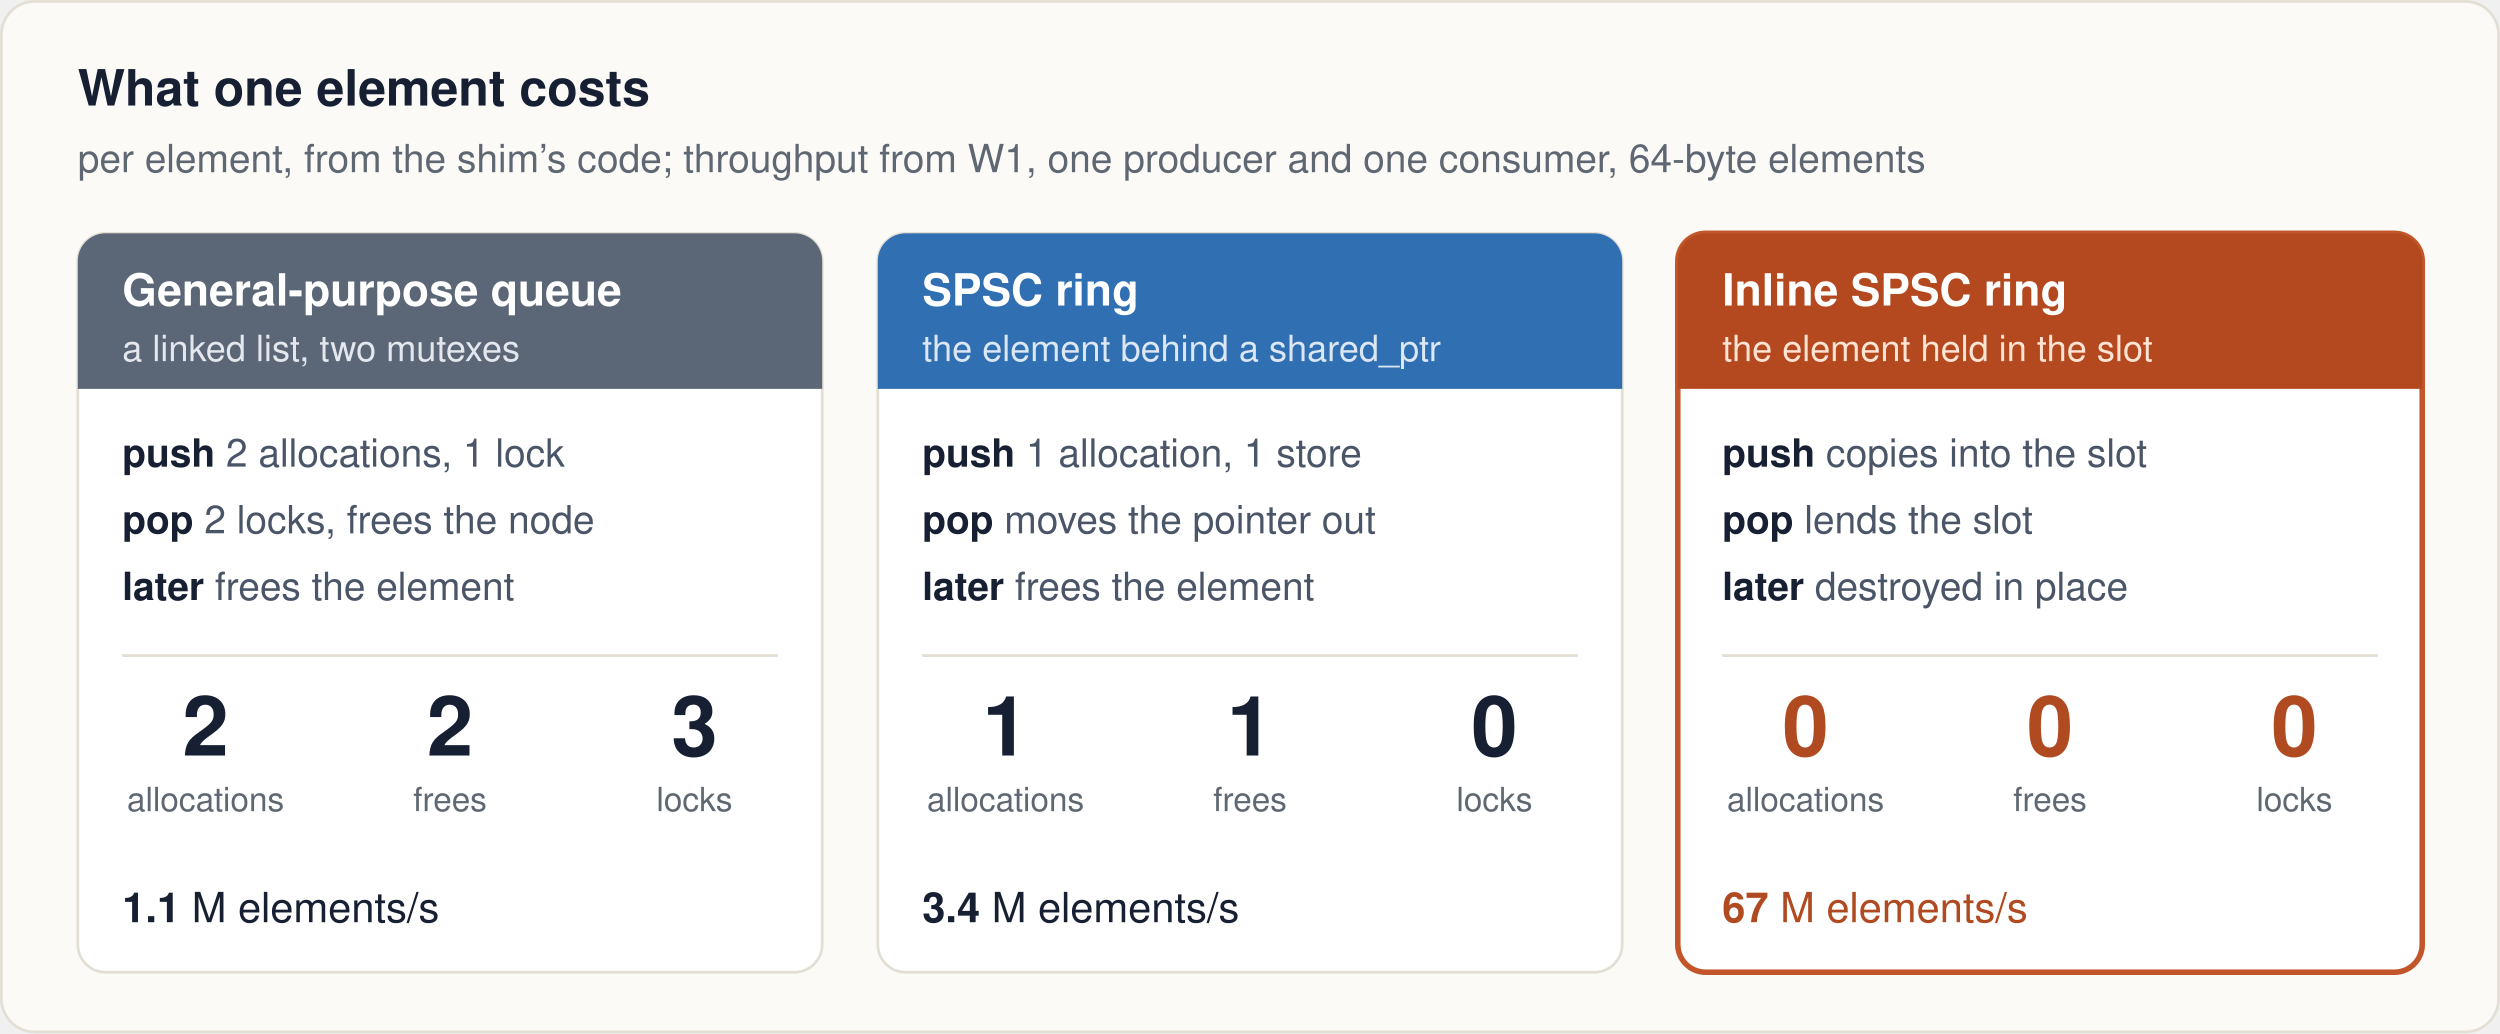
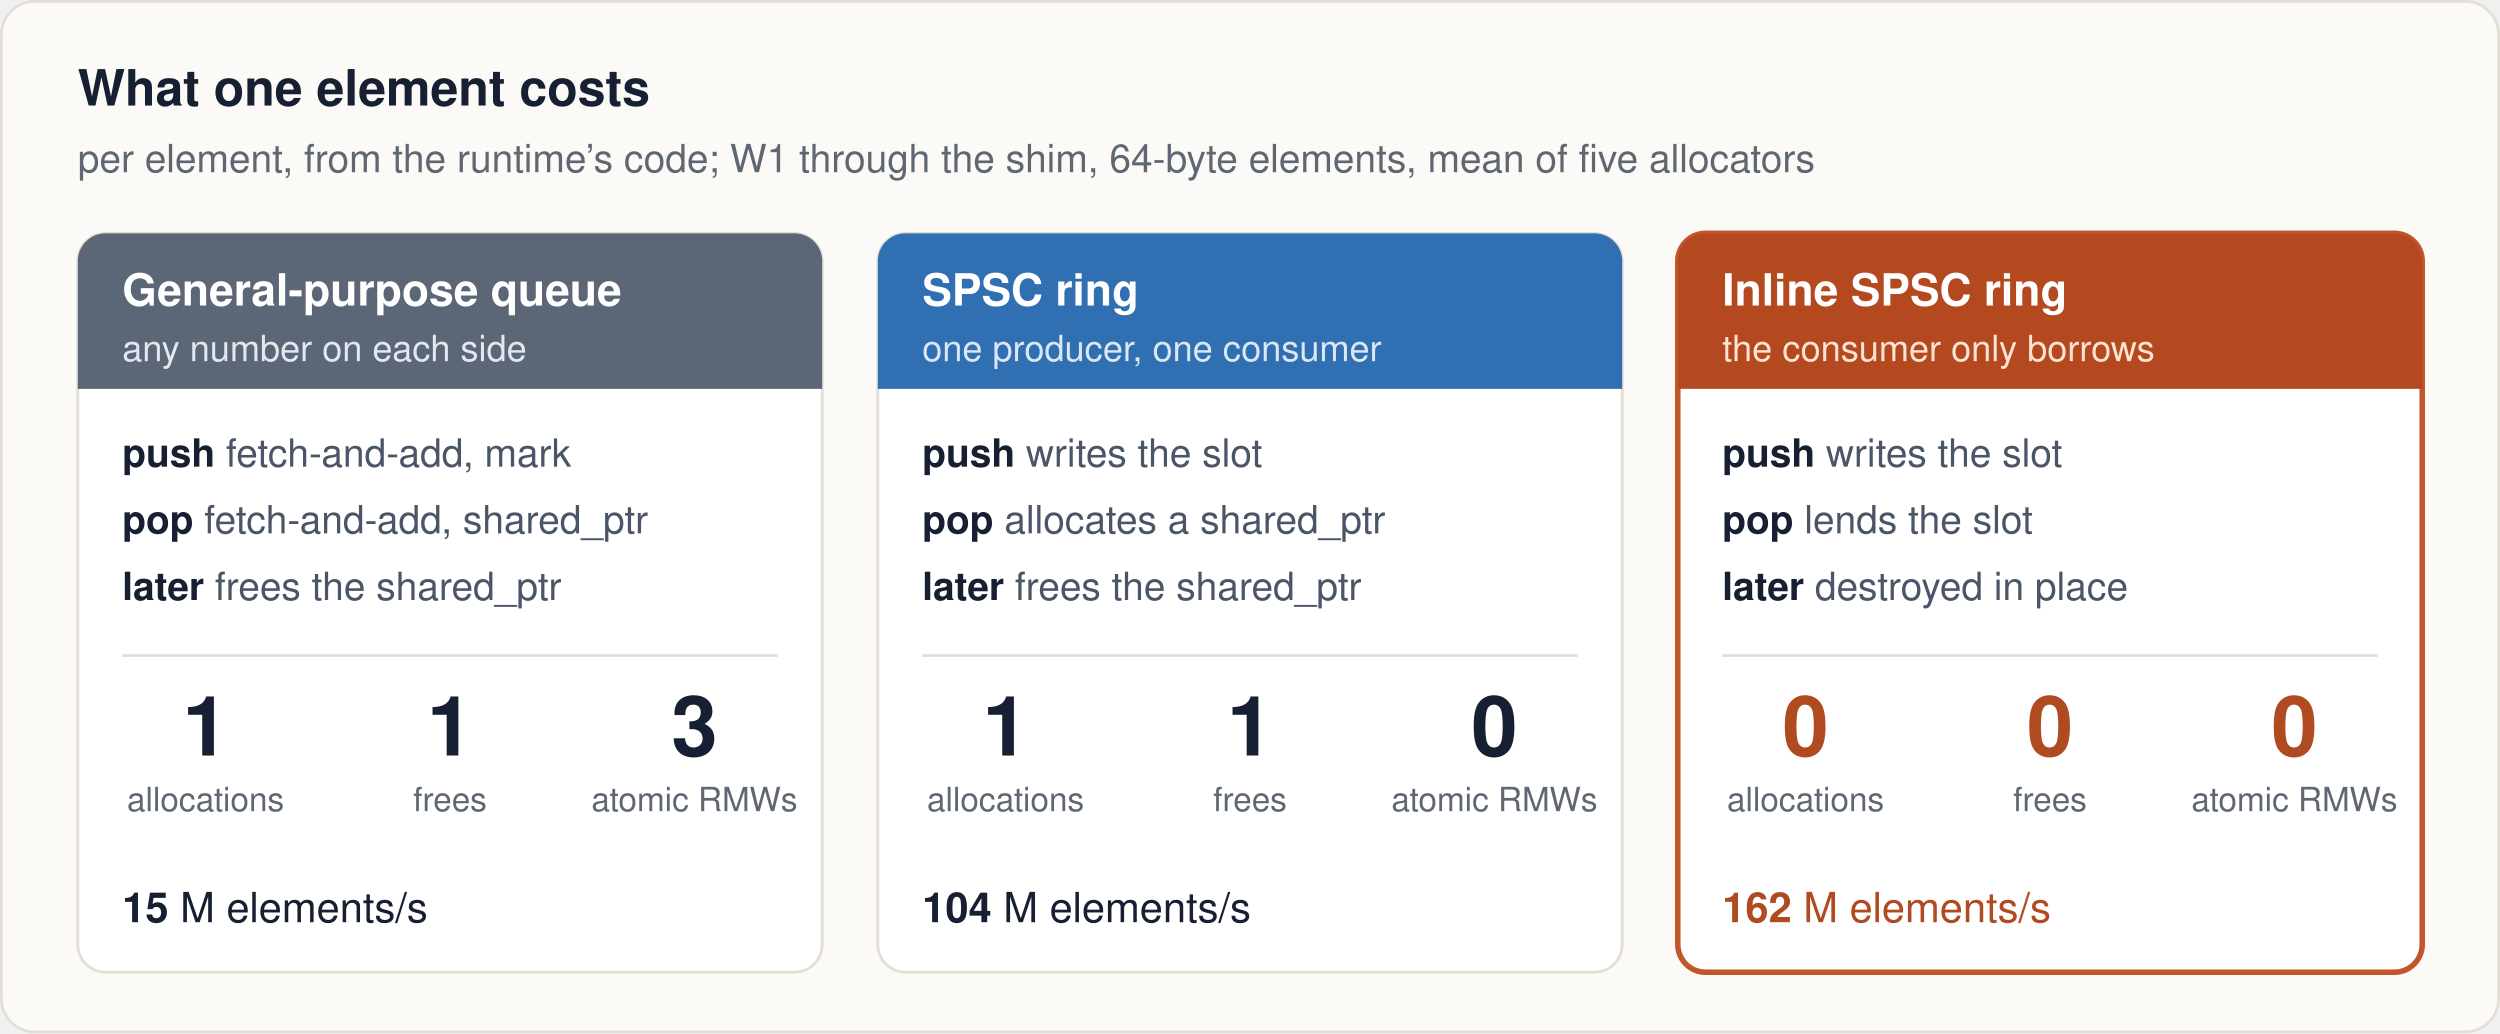
<svg xmlns="http://www.w3.org/2000/svg" width="900" height="372" viewBox="0 0 900 372" font-family="IBM Plex Sans, Segoe UI, Helvetica, Arial, sans-serif" role="img" aria-label="What one element costs in the general-purpose queue, the SPSC ring and the inline SPSC ring">
  <rect x="0.5" y="0.5" width="899" height="371" rx="12" fill="#FBFAF7" stroke="#E4DFD5" />
  <text x="28" y="38" font-size="18" font-weight="600" fill="#172033">What one element costs</text>
-   <text x="28" y="62" font-size="14" fill="#5F6773">per element, from the shim’s code; throughput from W1, one producer and one consumer, 64-byte elements</text>
+   <text x="28" y="62" font-size="14" fill="#5F6773">per element, from the runtime’s code; W1 through the shim, 64-byte elements, mean of five allocators</text>
  <g>
    <rect x="28" y="84" width="268" height="266" rx="10" fill="#FFFFFF" stroke="#E4DFD5" />
    <path d="M28,94 a10,10 0 0 1 10,-10 h248 a10,10 0 0 1 10,10 v46 h-268 z" fill="#5B6676" />
    <text x="44" y="110" font-size="16" font-weight="600" fill="#FFFFFF">General-purpose queue</text>
-     <text x="44" y="130" font-size="13" fill="#E4E8EE">a linked list, two mutexes</text>
+     <text x="44" y="130" font-size="13" fill="#E4E8EE">any number on each side</text>
    <text x="44" y="168" font-size="14" fill="#4A5568">
-       <tspan font-weight="600" fill="#172033">push</tspan>  2 allocations, 1 lock</text>
+       <tspan font-weight="600" fill="#172033">push</tspan>  fetch-and-add, mark</text>
    <text x="44" y="192" font-size="14" fill="#4A5568">
-       <tspan font-weight="600" fill="#172033">pop</tspan>  2 locks, frees the node</text>
+       <tspan font-weight="600" fill="#172033">pop</tspan>  fetch-and-add, shared_ptr</text>
    <text x="44" y="216" font-size="14" fill="#4A5568">
-       <tspan font-weight="600" fill="#172033">later</tspan>  frees the element</text>
+       <tspan font-weight="600" fill="#172033">later</tspan>  frees the shared_ptr</text>
    <line x1="44" y1="236" x2="280" y2="236" stroke="#E4DFD5" />
-     <text x="74" y="272" font-size="30" font-weight="600" fill="#172033" text-anchor="middle">2</text>
-     <text x="162" y="272" font-size="30" font-weight="600" fill="#172033" text-anchor="middle">2</text>
+     <text x="74" y="272" font-size="30" font-weight="600" fill="#172033" text-anchor="middle">1</text>
+     <text x="74" y="292" font-size="12" fill="#5F6773" text-anchor="middle">allocations</text>
+     <text x="162" y="272" font-size="30" font-weight="600" fill="#172033" text-anchor="middle">1</text>
+     <text x="162" y="292" font-size="12" fill="#5F6773" text-anchor="middle">frees</text>
    <text x="250" y="272" font-size="30" font-weight="600" fill="#172033" text-anchor="middle">3</text>
-     <text x="74" y="292" font-size="12" fill="#5F6773" text-anchor="middle">allocations</text>
-     <text x="162" y="292" font-size="12" fill="#5F6773" text-anchor="middle">frees</text>
-     <text x="250" y="292" font-size="12" fill="#5F6773" text-anchor="middle">locks</text>
+     <text x="250" y="292" font-size="12" fill="#5F6773" text-anchor="middle">atomic RMWs</text>
    <text x="44" y="332" font-size="15" fill="#172033">
-       <tspan font-weight="600">1.1</tspan> M elements/s</text>
+       <tspan font-weight="600">15</tspan> M elements/s</text>
  </g>
  <g>
    <rect x="316" y="84" width="268" height="266" rx="10" fill="#FFFFFF" stroke="#E4DFD5" />
    <path d="M316,94 a10,10 0 0 1 10,-10 h248 a10,10 0 0 1 10,10 v46 h-268 z" fill="#2F6FB2" />
    <text x="332" y="110" font-size="16" font-weight="600" fill="#FFFFFF">SPSC ring</text>
-     <text x="332" y="130" font-size="13" fill="#DCE7F4">the element behind a shared_ptr</text>
+     <text x="332" y="130" font-size="13" fill="#DCE7F4">one producer, one consumer</text>
    <text x="332" y="168" font-size="14" fill="#4A5568">
-       <tspan font-weight="600" fill="#172033">push</tspan>  1 allocation, 1 store</text>
+       <tspan font-weight="600" fill="#172033">push</tspan>  writes the slot</text>
    <text x="332" y="192" font-size="14" fill="#4A5568">
-       <tspan font-weight="600" fill="#172033">pop</tspan>  moves the pointer out</text>
+       <tspan font-weight="600" fill="#172033">pop</tspan>  allocates a shared_ptr</text>
    <text x="332" y="216" font-size="14" fill="#4A5568">
-       <tspan font-weight="600" fill="#172033">later</tspan>  frees the element</text>
+       <tspan font-weight="600" fill="#172033">later</tspan>  frees the shared_ptr</text>
    <line x1="332" y1="236" x2="568" y2="236" stroke="#E4DFD5" />
    <text x="362" y="272" font-size="30" font-weight="600" fill="#172033" text-anchor="middle">1</text>
+     <text x="362" y="292" font-size="12" fill="#5F6773" text-anchor="middle">allocations</text>
    <text x="450" y="272" font-size="30" font-weight="600" fill="#172033" text-anchor="middle">1</text>
+     <text x="450" y="292" font-size="12" fill="#5F6773" text-anchor="middle">frees</text>
    <text x="538" y="272" font-size="30" font-weight="600" fill="#172033" text-anchor="middle">0</text>
-     <text x="362" y="292" font-size="12" fill="#5F6773" text-anchor="middle">allocations</text>
-     <text x="450" y="292" font-size="12" fill="#5F6773" text-anchor="middle">frees</text>
-     <text x="538" y="292" font-size="12" fill="#5F6773" text-anchor="middle">locks</text>
+     <text x="538" y="292" font-size="12" fill="#5F6773" text-anchor="middle">atomic RMWs</text>
    <text x="332" y="332" font-size="15" fill="#172033">
-       <tspan font-weight="600">3.4</tspan> M elements/s</text>
+       <tspan font-weight="600">104</tspan> M elements/s</text>
  </g>
  <g>
    <rect x="604" y="84" width="268" height="266" rx="10" fill="#FFFFFF" stroke="#C2562A" stroke-width="2" />
    <path d="M604,94 a10,10 0 0 1 10,-10 h248 a10,10 0 0 1 10,10 v46 h-268 z" fill="#B4491F" />
    <text x="620" y="110" font-size="16" font-weight="600" fill="#FFFFFF">Inline SPSC ring</text>
-     <text x="620" y="130" font-size="13" fill="#FFE4D4">the element held in the slot</text>
+     <text x="620" y="130" font-size="13" fill="#FFE4D4">the consumer only borrows</text>
    <text x="620" y="168" font-size="14" fill="#4A5568">
-       <tspan font-weight="600" fill="#172033">push</tspan>  copies into the slot</text>
+       <tspan font-weight="600" fill="#172033">push</tspan>  writes the slot</text>
    <text x="620" y="192" font-size="14" fill="#4A5568">
      <tspan font-weight="600" fill="#172033">pop</tspan>  lends the slot</text>
    <text x="620" y="216" font-size="14" fill="#4A5568">
      <tspan font-weight="600" fill="#172033">later</tspan>  destroyed in place</text>
    <line x1="620" y1="236" x2="856" y2="236" stroke="#E4DFD5" />
    <text x="650" y="272" font-size="30" font-weight="600" fill="#B04A20" text-anchor="middle">0</text>
+     <text x="650" y="292" font-size="12" fill="#5F6773" text-anchor="middle">allocations</text>
    <text x="738" y="272" font-size="30" font-weight="600" fill="#B04A20" text-anchor="middle">0</text>
+     <text x="738" y="292" font-size="12" fill="#5F6773" text-anchor="middle">frees</text>
    <text x="826" y="272" font-size="30" font-weight="600" fill="#B04A20" text-anchor="middle">0</text>
-     <text x="650" y="292" font-size="12" fill="#5F6773" text-anchor="middle">allocations</text>
-     <text x="738" y="292" font-size="12" fill="#5F6773" text-anchor="middle">frees</text>
-     <text x="826" y="292" font-size="12" fill="#5F6773" text-anchor="middle">locks</text>
+     <text x="826" y="292" font-size="12" fill="#5F6773" text-anchor="middle">atomic RMWs</text>
    <text x="620" y="332" font-size="15" fill="#B04A20">
-       <tspan font-weight="600">67</tspan> M elements/s</text>
+       <tspan font-weight="600">162</tspan> M elements/s</text>
  </g>
</svg>
